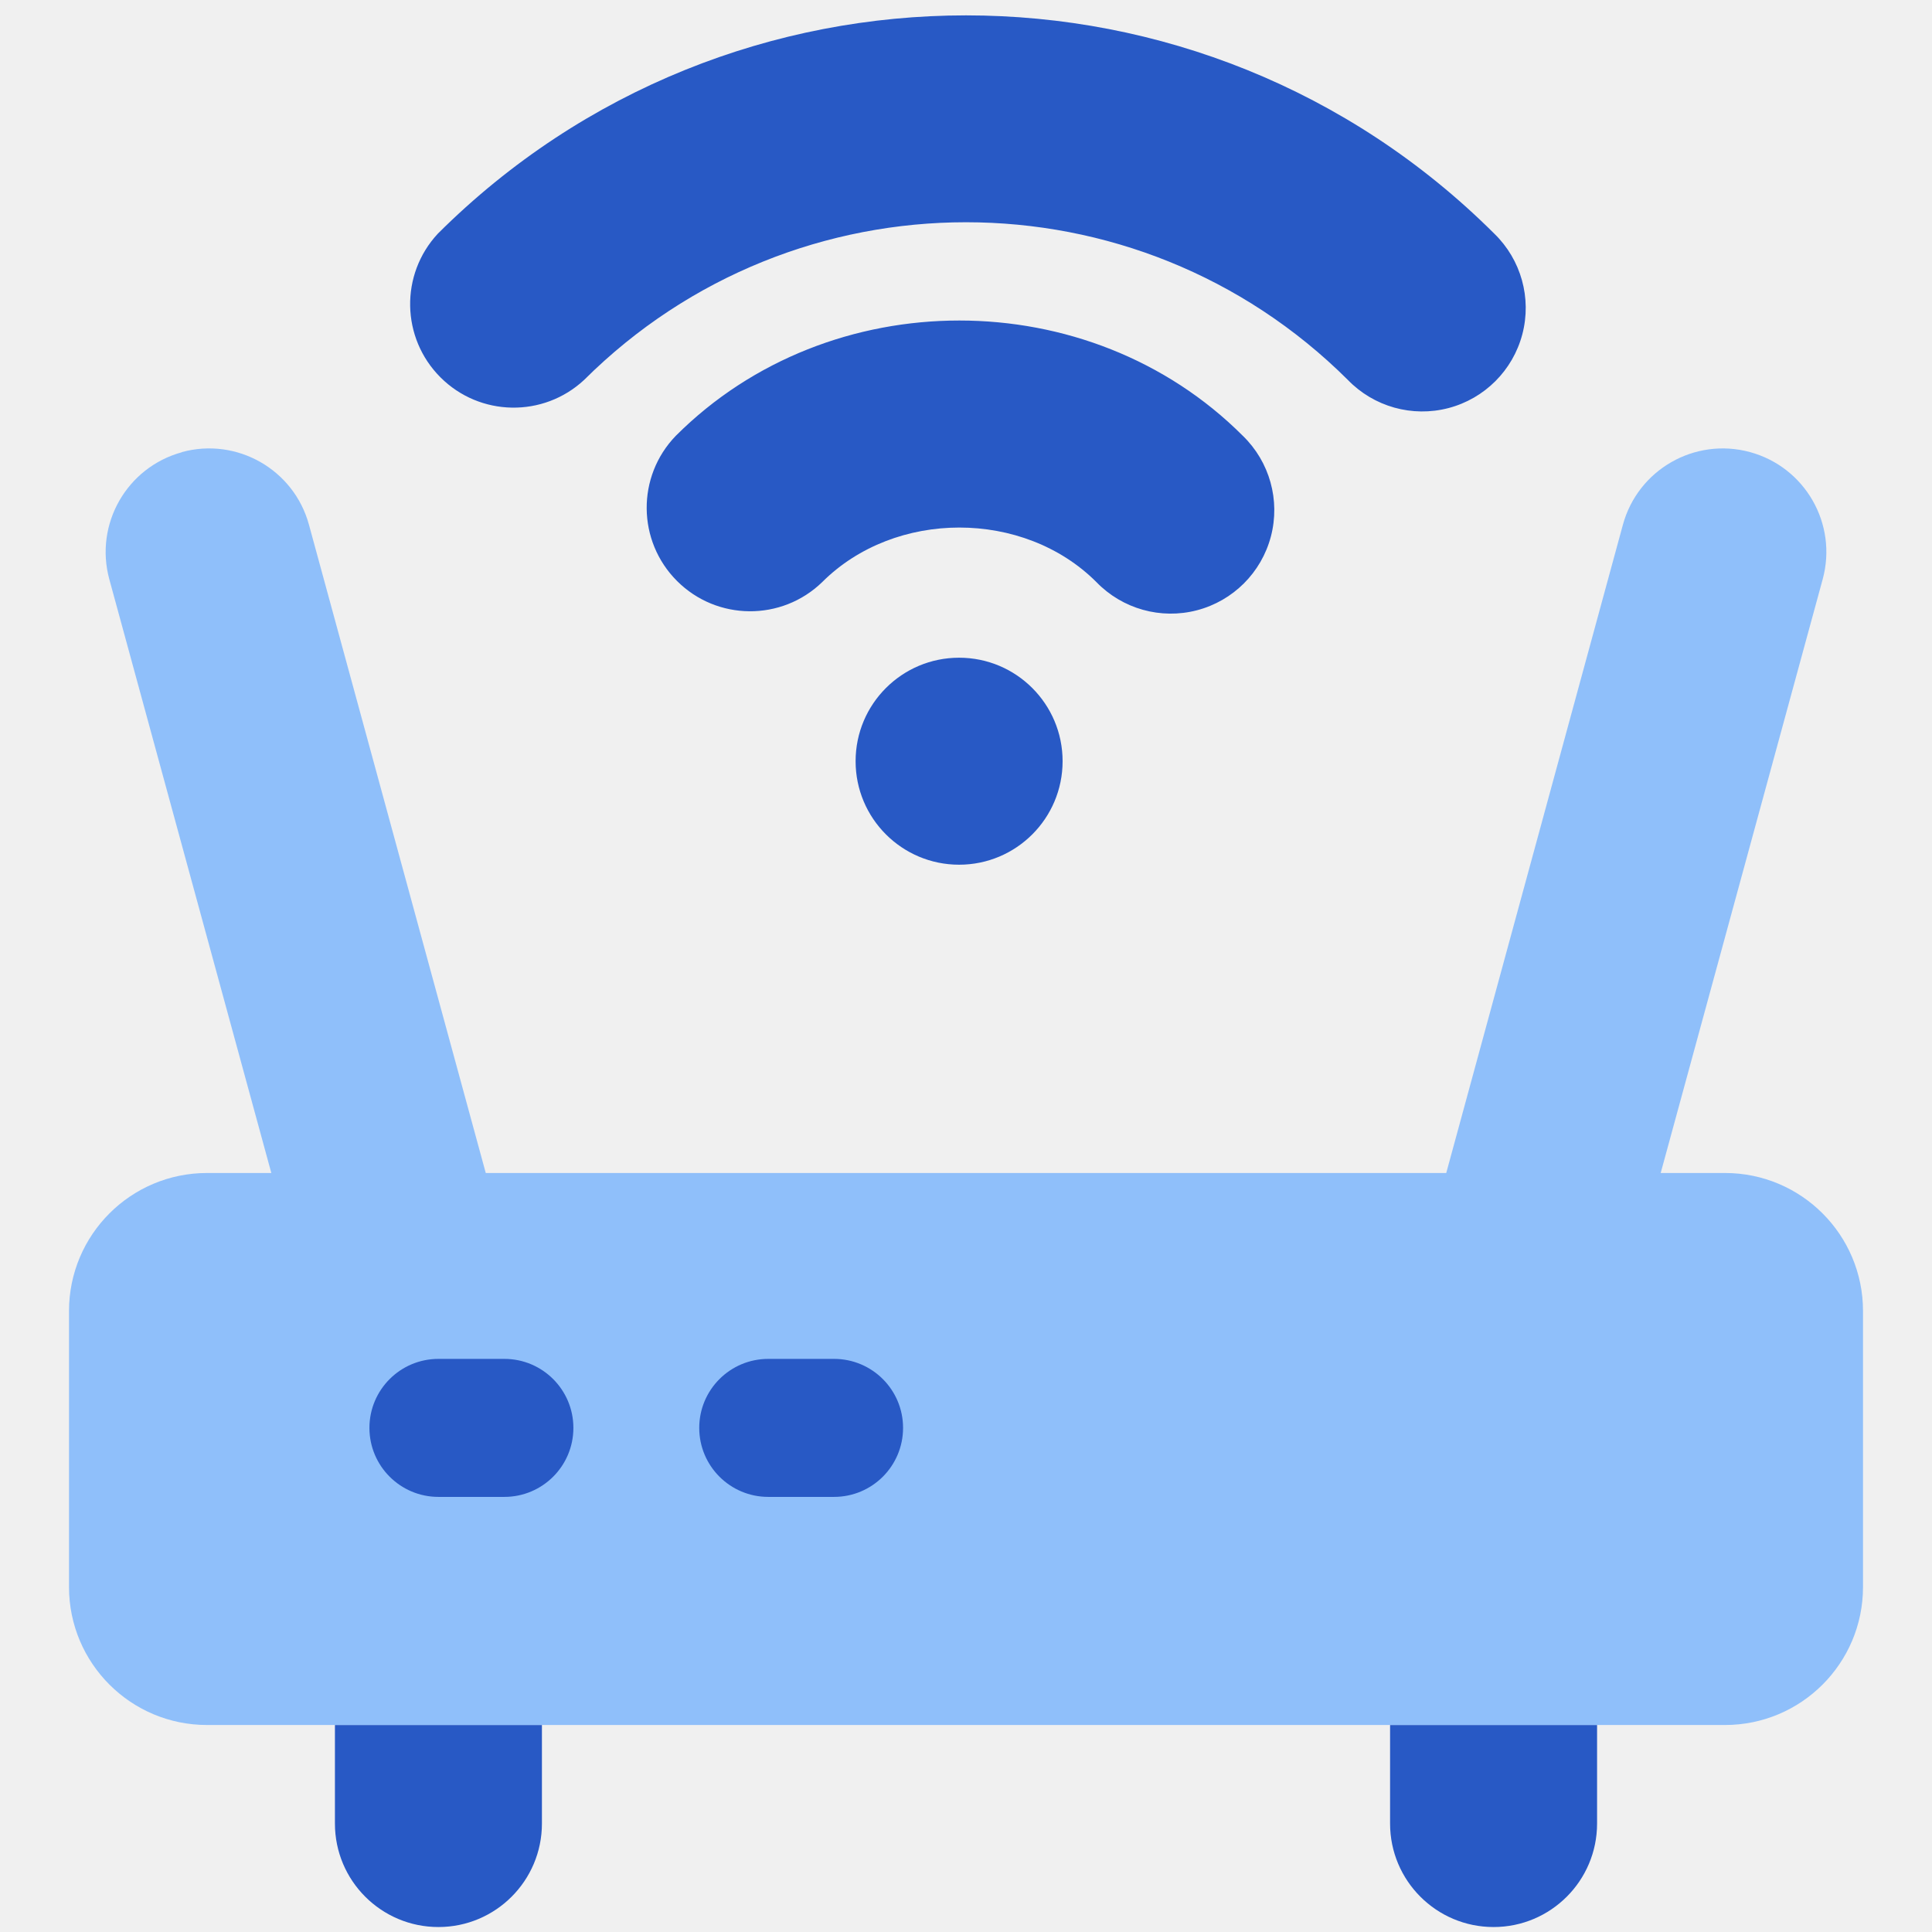
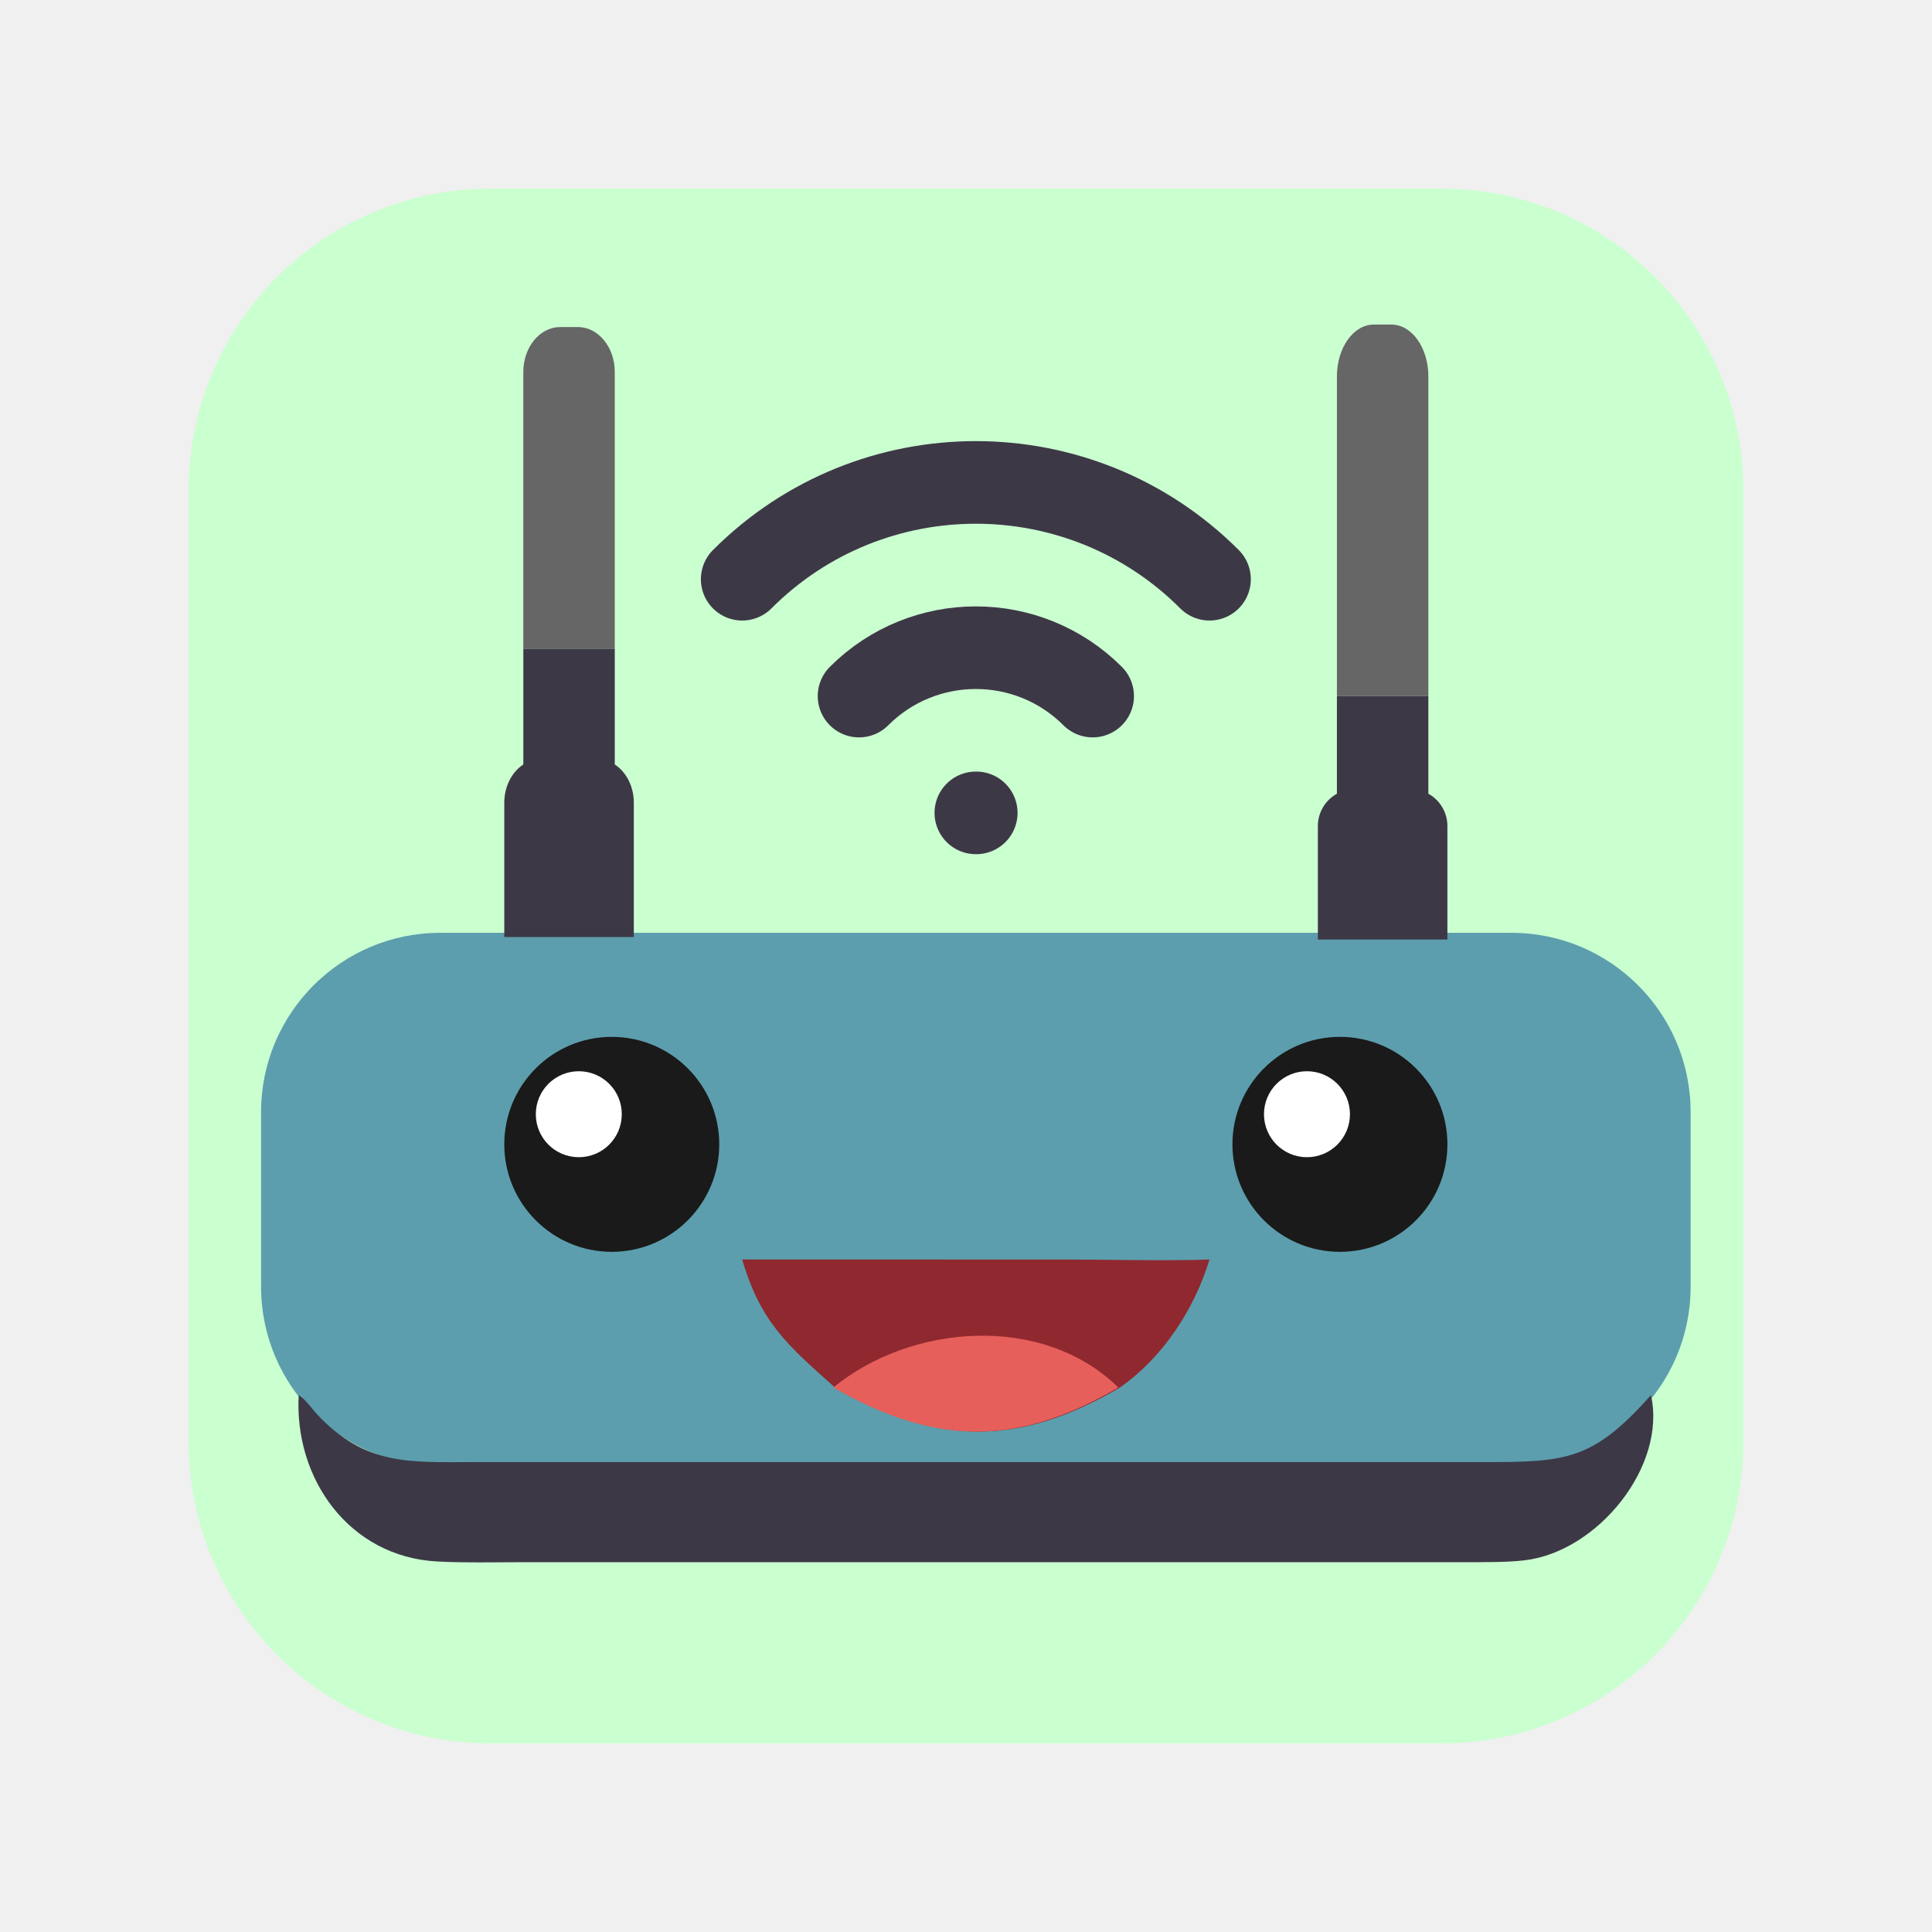
- <svg xmlns="http://www.w3.org/2000/svg" fill="none" viewBox="0 0 128 128" id="Wifi-Router--Streamline-Core" height="128" width="128">
-   <g id="wifi-router--wireless-wifi-internet-server-network-connection">
-     <path id="Subtract" fill="#2859c5" fill-rule="evenodd" d="M22.19 114.286v6.528a6.857 6.857 0 0 0 13.714 0V114.286h-13.714Zm69.906 0v6.528a6.857 6.857 0 1 0 13.714 0V114.286h-13.714Z" clip-rule="evenodd" stroke-width="9.143" />
-     <path id="Union" fill="#8fbffa" fill-rule="evenodd" d="M12.05 29.952a6.857 6.857 0 0 1 8.421 4.818L32.183 77.714h63.634l11.703 -42.944a6.857 6.857 0 0 1 13.239 3.602L110.025 77.714h4.261a9.143 9.143 0 0 1 9.143 9.143v18.286a9.143 9.143 0 0 1 -9.143 9.143h-100.571a9.143 9.143 0 0 1 -9.143 -9.143v-18.286a9.143 9.143 0 0 1 9.143 -9.143h4.261L7.241 38.373a6.857 6.857 0 0 1 4.809 -8.411Z" clip-rule="evenodd" stroke-width="9.143" />
-     <path id="Union_2" fill="#2859c5" fill-rule="evenodd" d="M29.047 90.03a4.571 4.571 0 1 0 0 9.143h4.37a4.571 4.571 0 1 0 0 -9.143h-4.37Zm21.851 0a4.571 4.571 0 1 0 0 9.143h4.361a4.571 4.571 0 1 0 0 -9.143h-4.37Z" clip-rule="evenodd" stroke-width="9.143" />
-     <path id="Union_3" fill="#2859c5" fill-rule="evenodd" d="M89.298 25.17a35.858 35.858 0 0 0 -50.597 0 6.857 6.857 0 0 1 -9.691 -9.691 49.573 49.573 0 0 1 69.989 0 6.857 6.857 0 1 1 -9.701 9.691ZM70.4 50.432a6.857 6.857 0 1 1 -13.714 0 6.857 6.857 0 0 1 13.714 0ZM54.473 38.565c4.827 -4.818 13.349 -4.818 18.167 0a6.857 6.857 0 1 0 9.701 -9.691c-10.176 -10.185 -27.383 -10.185 -37.568 0a6.857 6.857 0 0 0 9.701 9.691Z" clip-rule="evenodd" stroke-width="9.143" />
+ <svg xmlns="http://www.w3.org/2000/svg" height="128px" viewBox="0 0 128 128" width="128px">
+   <path d="m 32.496 12.496 h 63.008 c 11.047 0 20 8.953 20 20 v 63.008 c 0 11.047 -8.953 20 -20 20 h -63.008 c -11.047 0 -20 -8.953 -20 -20 v -63.008 c 0 -11.047 8.953 -20 20 -20 z m 0 0" fill="#caffd0" />
+   <path d="m 29.172 61.801 h 70.961 c 6.555 0 11.875 5.32 11.875 11.875 v 11.57 c 0 6.559 -5.32 11.875 -11.875 11.875 h -70.961 c -6.559 0 -11.875 -5.316 -11.875 -11.875 v -11.57 c 0 -6.555 5.316 -11.875 11.875 -11.875 z m 0 0" fill="#5c9ead" />
+   <g fill="none" stroke="#3d3846" stroke-linecap="round" stroke-linejoin="round" stroke-width="5.473">
+     <path d="m 64.652 53.855 h 0.027" />
+     <path d="m 56.914 46.117 c 4.273 -4.273 11.203 -4.273 15.477 0" />
+     <path d="m 49.172 38.375 c 8.547 -8.551 22.41 -8.551 30.961 0" />
  </g>
+   <path d="m 19.789 92.43 c 0.492 0.305 0.855 0.891 1.27 1.328 c 3.18 3.344 6.047 3.117 10.262 3.109 h 66.895 c 5.523 0 7.289 -0.074 11.164 -4.438 c 1.059 4.707 -3.52 10.371 -8.367 10.945 c -1.184 0.141 -2.699 0.121 -3.895 0.125 h -62.449 c -1.875 0 -3.832 0.051 -5.703 -0.047 c -5.816 -0.309 -9.484 -5.461 -9.176 -11.023 z m 0 0" fill="#3d3846" />
+   <path d="m 49.172 83.445 l 21.715 0.004 c 2.859 0 6.445 0.102 9.246 -0.004 c -1.012 3.312 -3.078 6.473 -5.93 8.48 c -6.699 3.922 -12.137 3.871 -18.887 0 c -3.094 -2.773 -4.902 -4.258 -6.145 -8.48 z m 0 0" fill="#90282f" />
+   <path d="m 55.207 91.926 c 5.164 -4.23 13.871 -4.914 18.887 0 c -6.699 3.922 -12.137 3.871 -18.887 0 z m 0 0" fill="#e65f5a" />
+   <path d="m 47.652 75.816 c 0 3.93 -3.188 7.121 -7.121 7.121 s -7.121 -3.191 -7.121 -7.121 c 0 -3.934 3.188 -7.121 7.121 -7.121 s 7.121 3.188 7.121 7.121 z m 0 0" fill="#1a1a1a" />
+   <path d="m 41.195 73.82 c 0 1.574 -1.273 2.848 -2.848 2.848 c -1.574 0 -2.848 -1.273 -2.848 -2.848 c 0 -1.574 1.273 -2.848 2.848 -2.848 c 1.574 0 2.848 1.273 2.848 2.848 z m 0 0" fill="#ffffff" />
+   <path d="m 95.895 75.816 c 0 3.93 -3.188 7.121 -7.121 7.121 c -3.934 0 -7.121 -3.191 -7.121 -7.121 c 0 -3.934 3.188 -7.121 7.121 -7.121 c 3.934 0 7.121 3.188 7.121 7.121 z m 0 0" fill="#1a1a1a" />
+   <path d="m 89.438 73.82 c 0 1.574 -1.277 2.848 -2.848 2.848 c -1.574 0 -2.848 -1.273 -2.848 -2.848 c 0 -1.574 1.273 -2.848 2.848 -2.848 c 1.57 0 2.848 1.273 2.848 2.848 z m 0 0" fill="#ffffff" />
+   <path d="m 34.672 42.973 v 7.676 c -0.777 0.508 -1.262 1.477 -1.262 2.531 v 8.902 h 8.582 v -8.902 c 0 -1.055 -0.484 -2.023 -1.262 -2.531 v -7.676 z m 0 0" fill="#3d3846" />
+   <path d="m 37.113 21.668 h 1.176 c 1.348 0 2.441 1.332 2.441 2.977 v 18.328 h -6.059 v -18.328 c 0 -1.645 1.094 -2.977 2.441 -2.977 z m 0 0" fill="#666666" />
+   <path d="m 88.574 46.102 v 6.484 c -0.777 0.43 -1.262 1.25 -1.262 2.141 v 7.52 h 8.582 v -7.52 c 0 -0.891 -0.484 -1.711 -1.262 -2.141 v -6.484 z m 0 0" fill="#3d3846" />
+   <path d="m 91.016 21.504 h 1.172 c 1.352 0 2.445 1.539 2.445 3.434 v 21.164 h -6.059 v -21.164 c 0 -1.895 1.094 -3.434 2.441 -3.434 z m 0 0" fill="#666666" />
</svg>
